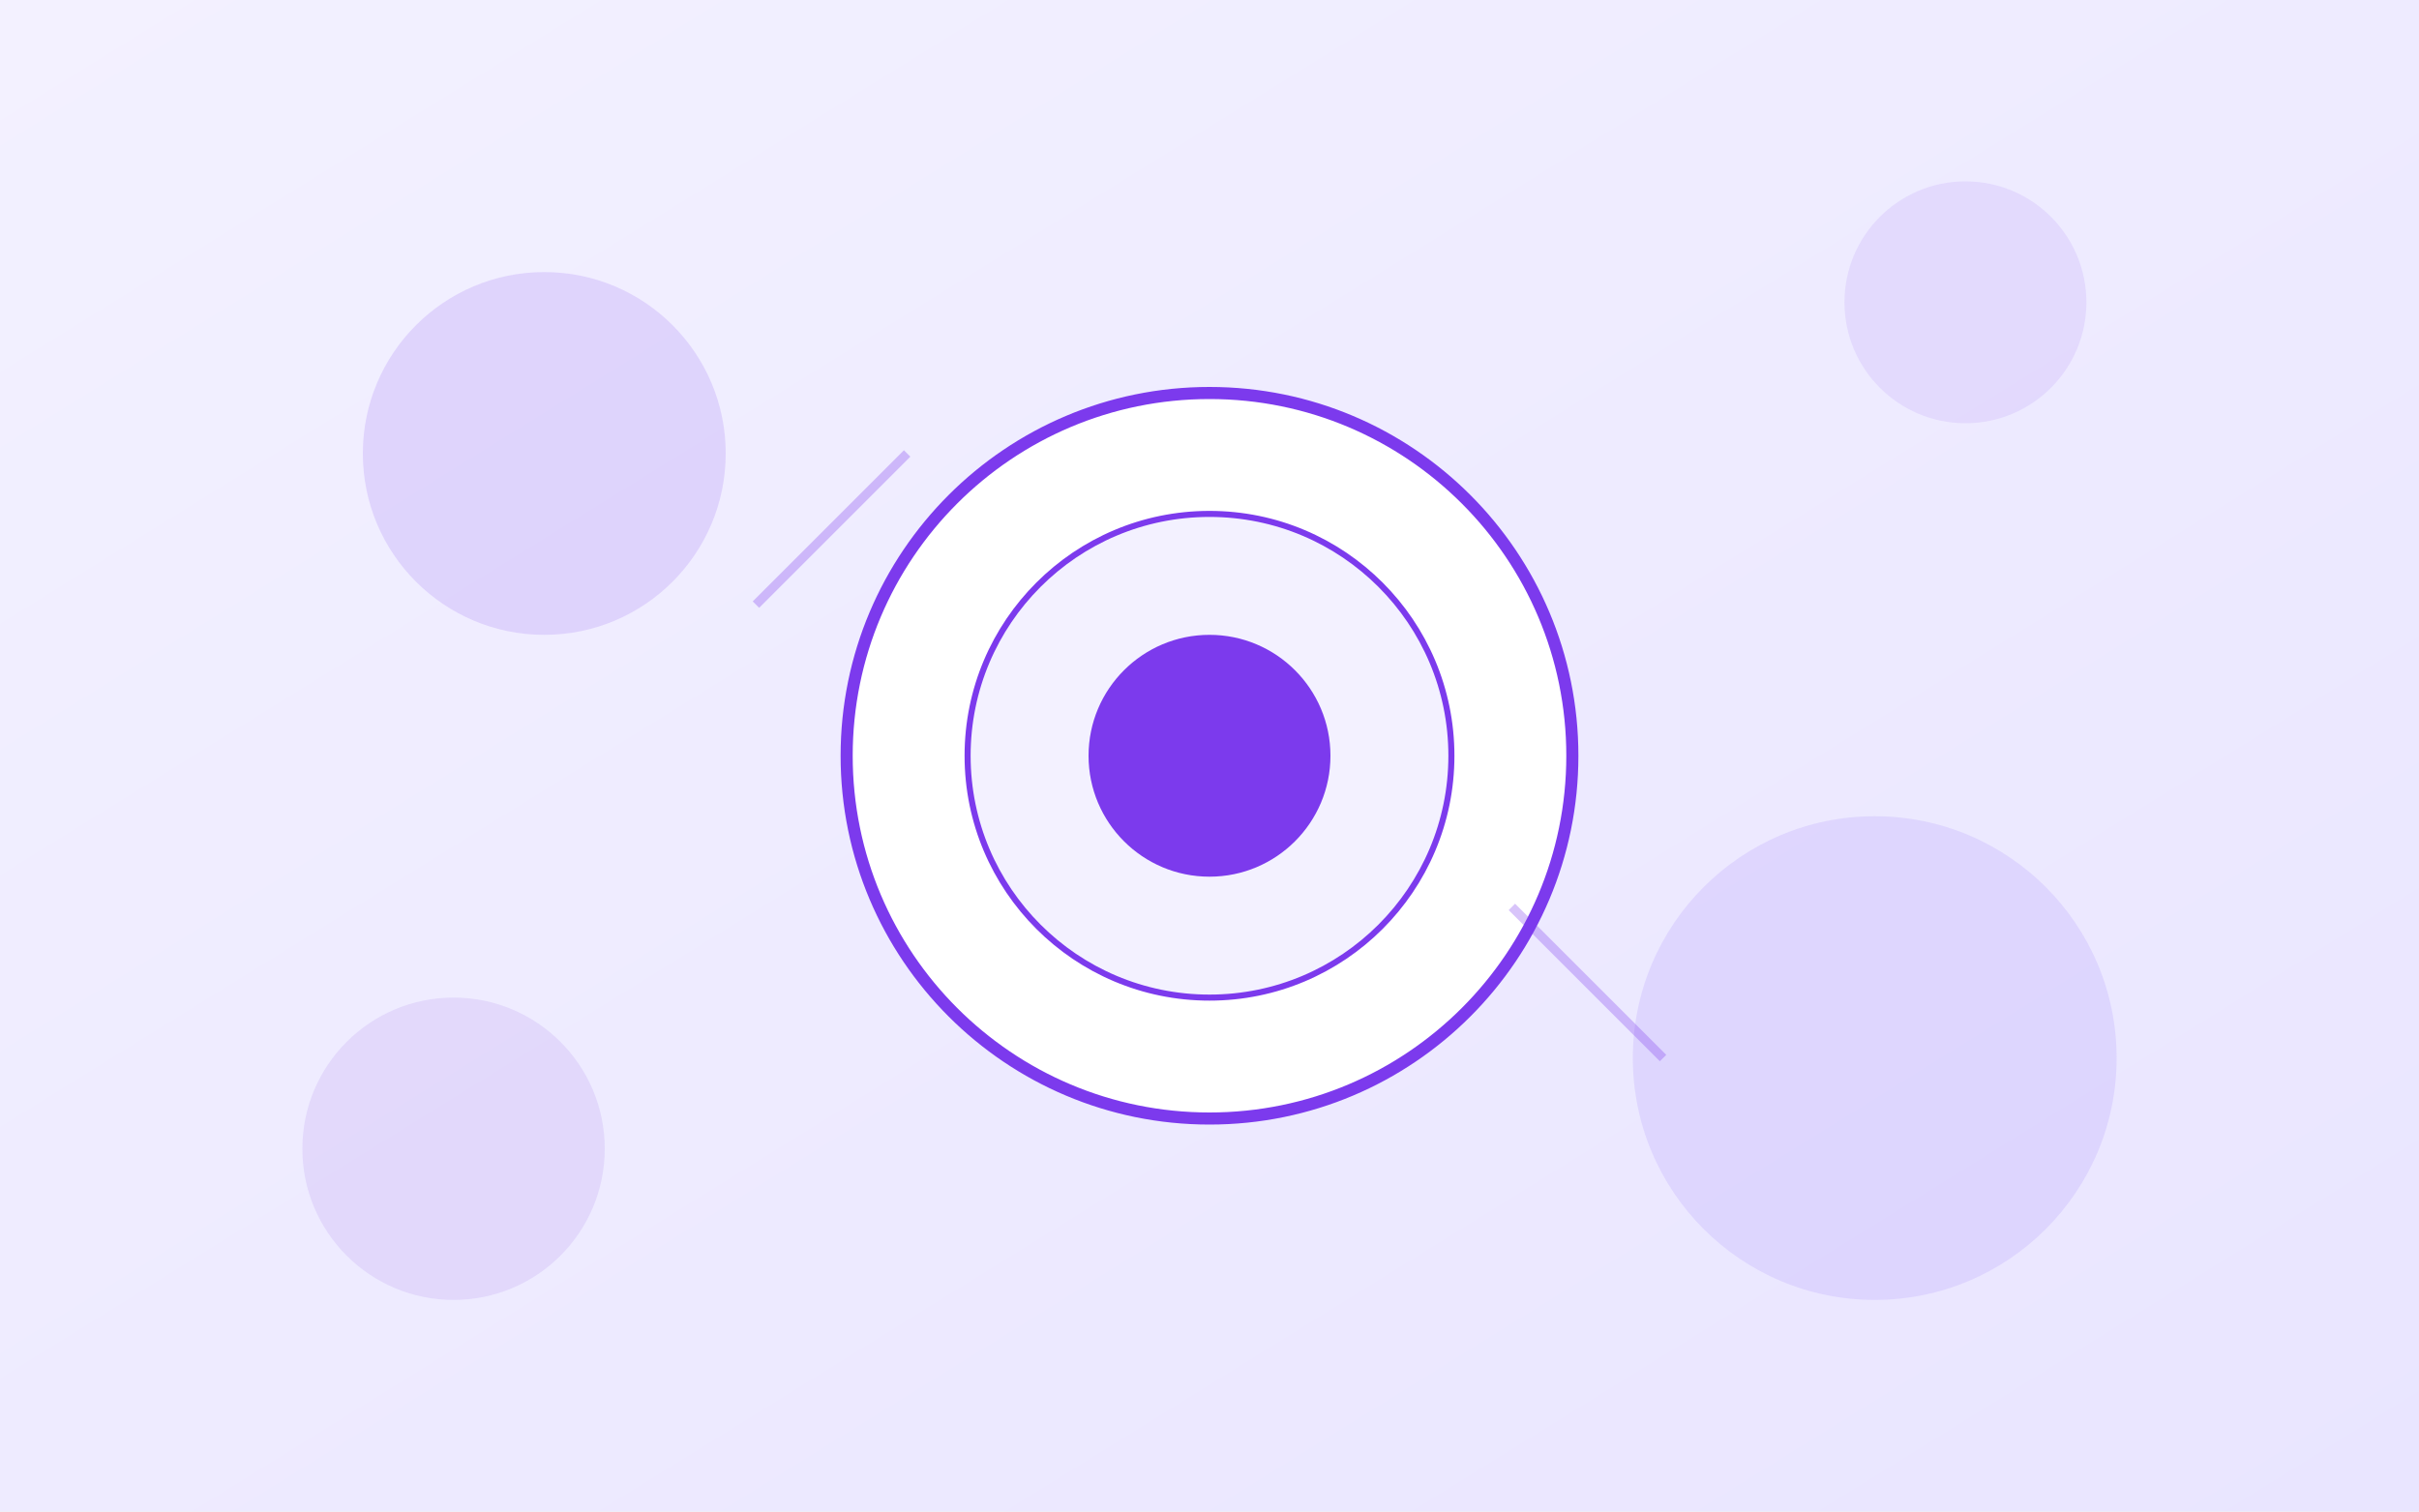
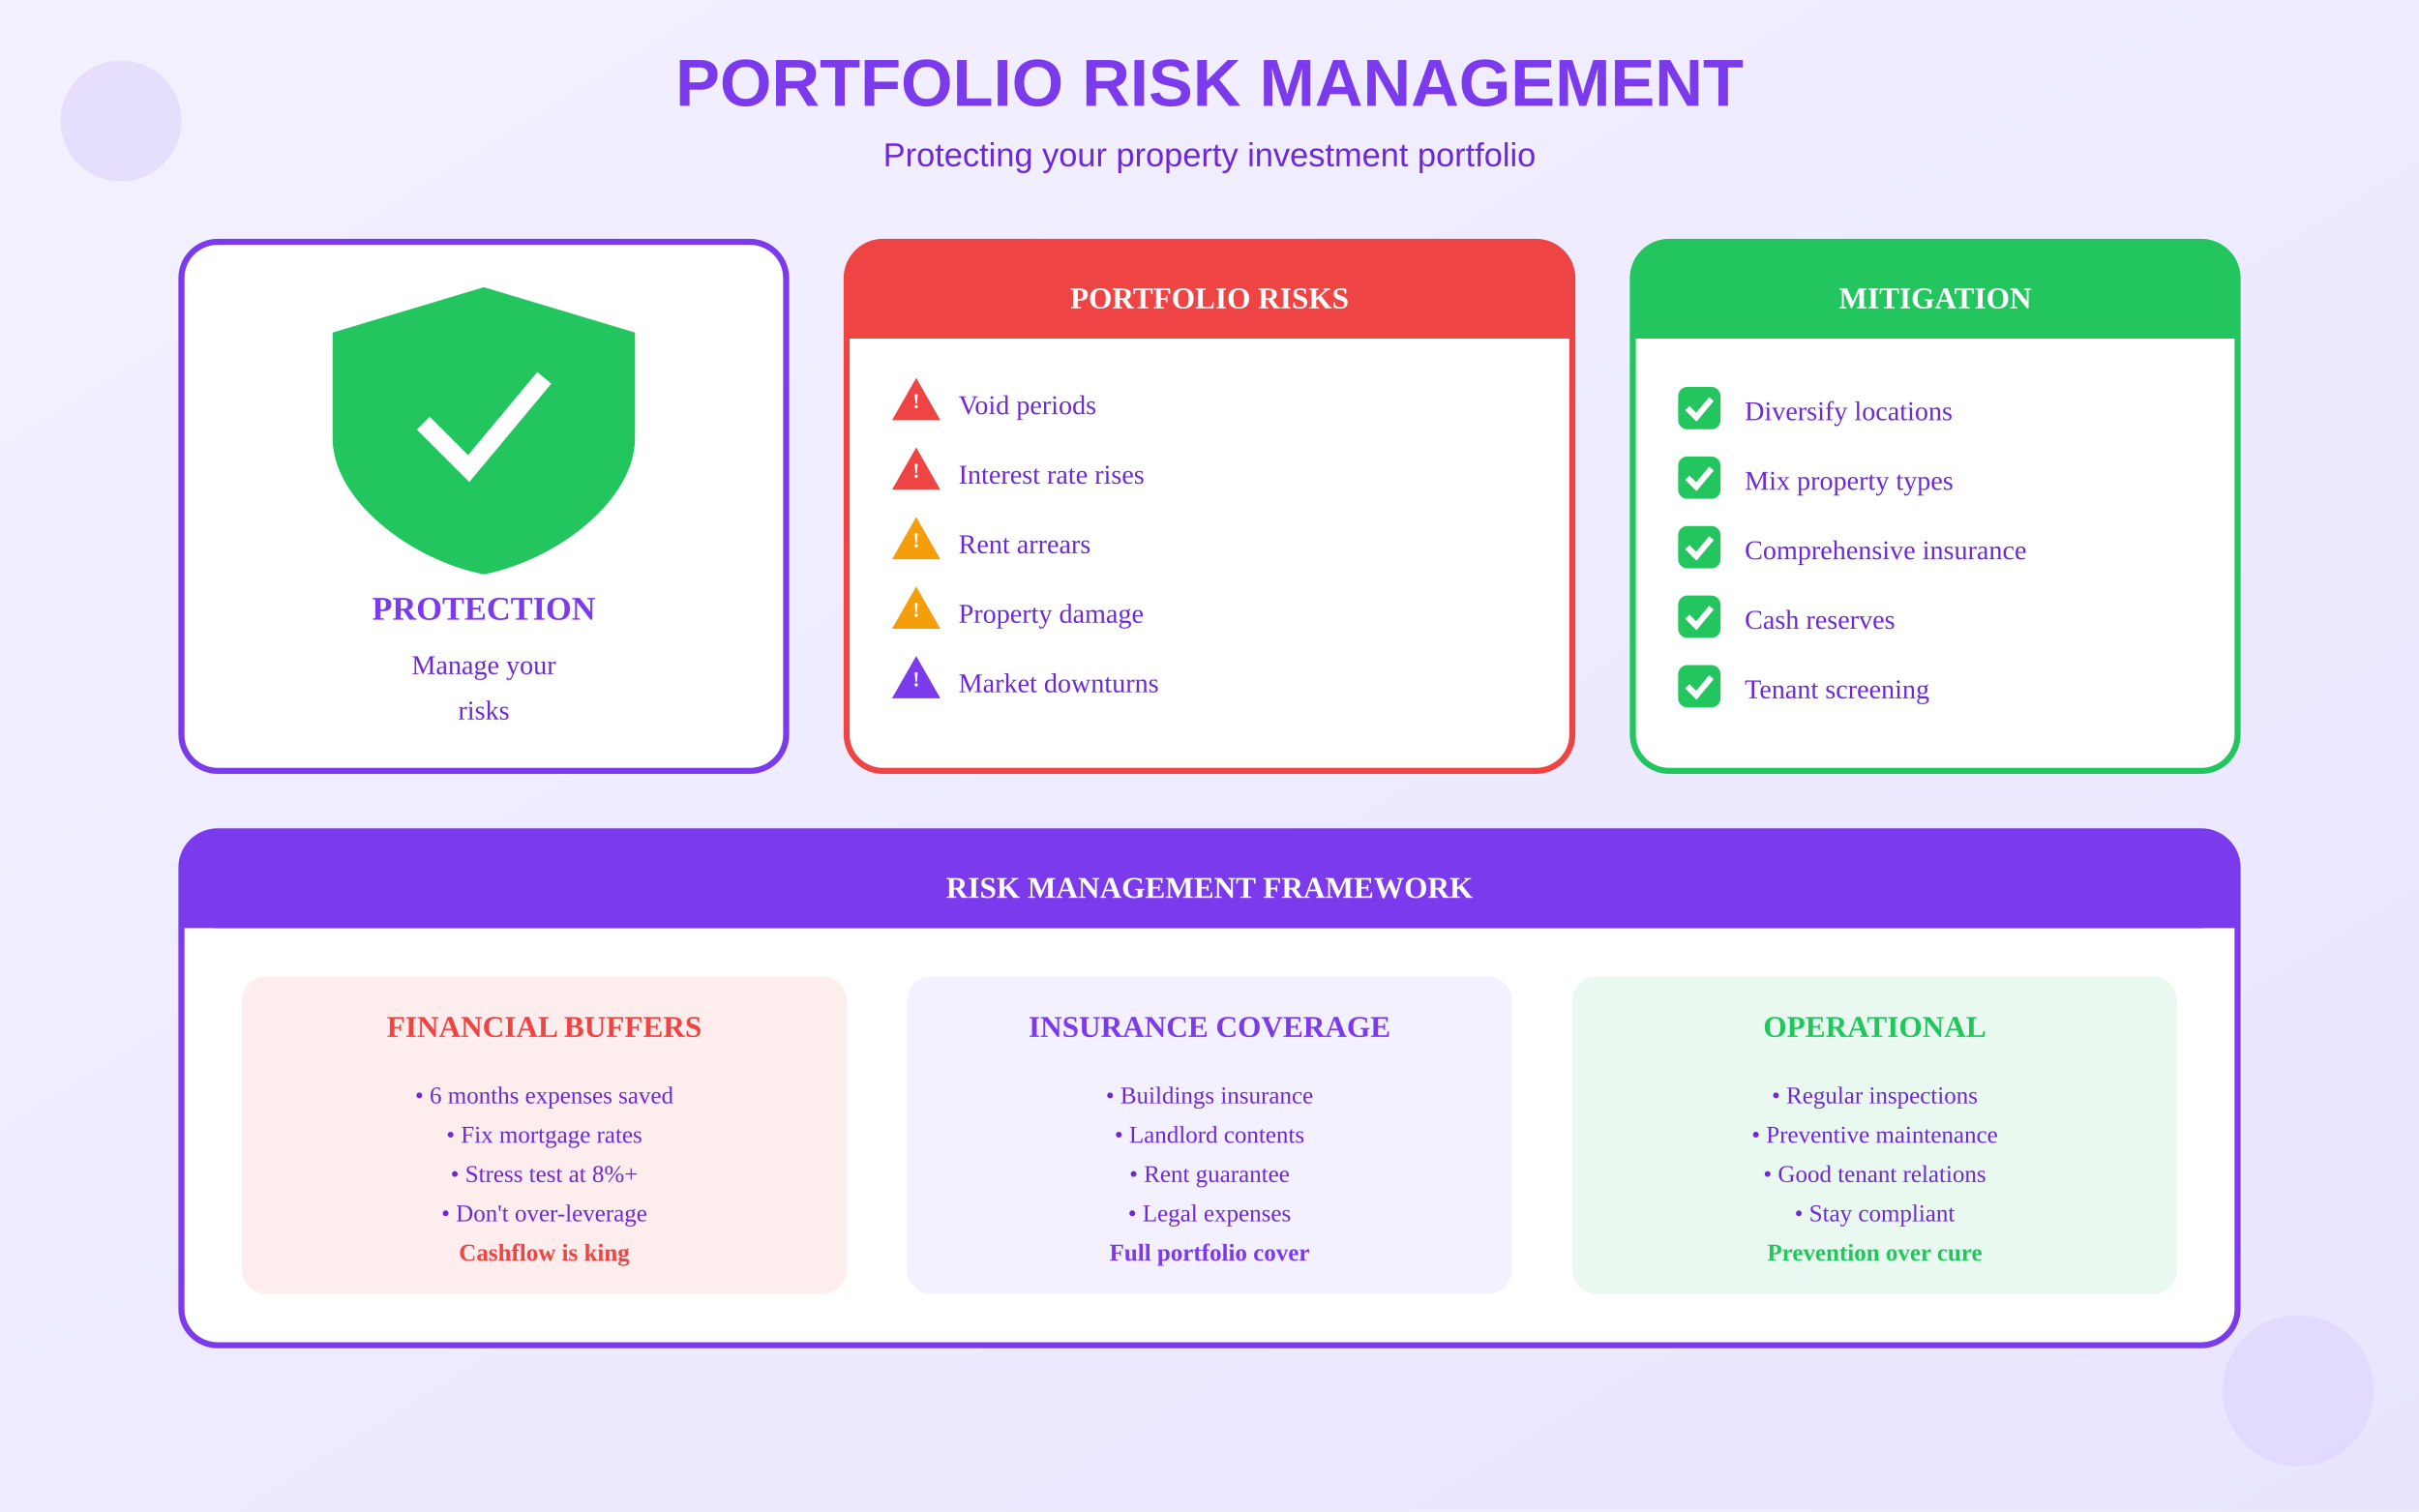
<svg xmlns="http://www.w3.org/2000/svg" viewBox="0 0 800 500">
  <defs>
    <linearGradient id="bgGrad" x1="0%" y1="0%" x2="100%" y2="100%">
      <stop offset="0%" style="stop-color:#F3F1FF" />
      <stop offset="100%" style="stop-color:#E9E5FF" />
    </linearGradient>
  </defs>
  <rect width="800" height="500" fill="url(#bgGrad)" />
-   <circle cx="400" cy="250" r="120" fill="white" stroke="#7C3AED" stroke-width="4" />
-   <circle cx="400" cy="250" r="80" fill="#F3F1FF" stroke="#7C3AED" stroke-width="2" />
-   <circle cx="400" cy="250" r="40" fill="#7C3AED" />
-   <circle cx="180" cy="150" r="60" fill="#7C3AED" opacity="0.15" />
-   <circle cx="620" cy="350" r="80" fill="#A78BFA" opacity="0.2" />
-   <circle cx="650" cy="100" r="40" fill="#7C3AED" opacity="0.1" />
-   <circle cx="150" cy="380" r="50" fill="#6D28D9" opacity="0.1" />
-   <line x1="250" y1="200" x2="300" y2="150" stroke="#7C3AED" stroke-width="3" opacity="0.3" />
-   <line x1="500" y1="300" x2="550" y2="350" stroke="#7C3AED" stroke-width="3" opacity="0.3" />
+   <text x="400" y="35" text-anchor="middle" fill="#7C3AED" font-size="22" font-weight="bold" font-family="Arial">PORTFOLIO RISK MANAGEMENT</text>
+   <text x="400" y="55" text-anchor="middle" fill="#6D28D9" font-size="11" font-family="Arial">Protecting your property investment portfolio</text>
+   <g transform="translate(60, 80)">
+     <rect x="0" y="0" width="200" height="175" rx="12" fill="white" stroke="#7C3AED" stroke-width="2" />
+     <g transform="translate(45, 10)">
+       <path d="M55 5 L105 20 L105 55 C105 75 80 95 55 100 C30 95 5 75 5 55 L5 20 Z" fill="#22C55E" />
+       <path d="M55 12 L98 25 L98 55 C98 70 77 87 55 92 C33 87 12 70 12 55 L12 25 Z" fill="#22C55E" />
+       <path d="M35 50 L50 65 L75 35" stroke="white" stroke-width="6" fill="none" />
+     </g>
+     <text x="100" y="125" text-anchor="middle" fill="#7C3AED" font-size="11" font-weight="bold">PROTECTION</text>
+     <text x="100" y="143" text-anchor="middle" fill="#6D28D9" font-size="9">Manage your</text>
+     <text x="100" y="158" text-anchor="middle" fill="#6D28D9" font-size="9">risks</text>
+   </g>
+   <g transform="translate(280, 80)">
+     <rect x="0" y="0" width="240" height="175" rx="12" fill="white" stroke="#EF4444" stroke-width="2" />
+     <rect x="0" y="0" width="240" height="32" rx="12" fill="#EF4444" />
+     <rect x="0" y="20" width="240" height="12" fill="#EF4444" />
+     <text x="120" y="22" text-anchor="middle" fill="white" font-size="10" font-weight="bold">PORTFOLIO RISKS</text>
+     <g transform="translate(15, 45)">
+       <polygon points="8,0 16,14 0,14" fill="#EF4444" />
+       <text x="8" y="10" text-anchor="middle" fill="white" font-size="7" font-weight="bold">!</text>
+       <text x="22" y="12" fill="#6D28D9" font-size="9">Void periods</text>
+     </g>
+     <g transform="translate(15, 68)">
+       <polygon points="8,0 16,14 0,14" fill="#EF4444" />
+       <text x="8" y="10" text-anchor="middle" fill="white" font-size="7" font-weight="bold">!</text>
+       <text x="22" y="12" fill="#6D28D9" font-size="9">Interest rate rises</text>
+     </g>
+     <g transform="translate(15, 91)">
+       <polygon points="8,0 16,14 0,14" fill="#F59E0B" />
+       <text x="8" y="10" text-anchor="middle" fill="white" font-size="7" font-weight="bold">!</text>
+       <text x="22" y="12" fill="#6D28D9" font-size="9">Rent arrears</text>
+     </g>
+     <g transform="translate(15, 114)">
+       <polygon points="8,0 16,14 0,14" fill="#F59E0B" />
+       <text x="8" y="10" text-anchor="middle" fill="white" font-size="7" font-weight="bold">!</text>
+       <text x="22" y="12" fill="#6D28D9" font-size="9">Property damage</text>
+     </g>
+     <g transform="translate(15, 137)">
+       <polygon points="8,0 16,14 0,14" fill="#7C3AED" />
+       <text x="8" y="10" text-anchor="middle" fill="white" font-size="7" font-weight="bold">!</text>
+       <text x="22" y="12" fill="#6D28D9" font-size="9">Market downturns</text>
+     </g>
+   </g>
+   <g transform="translate(540, 80)">
+     <rect x="0" y="0" width="200" height="175" rx="12" fill="white" stroke="#22C55E" stroke-width="2" />
+     <rect x="0" y="0" width="200" height="32" rx="12" fill="#22C55E" />
+     <rect x="0" y="20" width="200" height="12" fill="#22C55E" />
+     <text x="100" y="22" text-anchor="middle" fill="white" font-size="10" font-weight="bold">MITIGATION</text>
+     <g transform="translate(15, 48)">
+       <rect x="0" y="0" width="14" height="14" rx="3" fill="#22C55E" />
+       <path d="M3 7 L6 10 L11 4" stroke="white" stroke-width="2" fill="none" />
+       <text x="22" y="11" fill="#6D28D9" font-size="9">Diversify locations</text>
+     </g>
+     <g transform="translate(15, 71)">
+       <rect x="0" y="0" width="14" height="14" rx="3" fill="#22C55E" />
+       <path d="M3 7 L6 10 L11 4" stroke="white" stroke-width="2" fill="none" />
+       <text x="22" y="11" fill="#6D28D9" font-size="9">Mix property types</text>
+     </g>
+     <g transform="translate(15, 94)">
+       <rect x="0" y="0" width="14" height="14" rx="3" fill="#22C55E" />
+       <path d="M3 7 L6 10 L11 4" stroke="white" stroke-width="2" fill="none" />
+       <text x="22" y="11" fill="#6D28D9" font-size="9">Comprehensive insurance</text>
+     </g>
+     <g transform="translate(15, 117)">
+       <rect x="0" y="0" width="14" height="14" rx="3" fill="#22C55E" />
+       <path d="M3 7 L6 10 L11 4" stroke="white" stroke-width="2" fill="none" />
+       <text x="22" y="11" fill="#6D28D9" font-size="9">Cash reserves</text>
+     </g>
+     <g transform="translate(15, 140)">
+       <rect x="0" y="0" width="14" height="14" rx="3" fill="#22C55E" />
+       <path d="M3 7 L6 10 L11 4" stroke="white" stroke-width="2" fill="none" />
+       <text x="22" y="11" fill="#6D28D9" font-size="9">Tenant screening</text>
+     </g>
+   </g>
+   <g transform="translate(60, 275)">
+     <rect x="0" y="0" width="680" height="170" rx="12" fill="white" stroke="#7C3AED" stroke-width="2" />
+     <rect x="0" y="0" width="680" height="32" rx="12" fill="#7C3AED" />
+     <rect x="0" y="20" width="680" height="12" fill="#7C3AED" />
+     <text x="340" y="22" text-anchor="middle" fill="white" font-size="10" font-weight="bold">RISK MANAGEMENT FRAMEWORK</text>
+     <g transform="translate(20, 48)">
+       <rect x="0" y="0" width="200" height="105" rx="8" fill="#EF4444" opacity="0.1" />
+       <text x="100" y="20" text-anchor="middle" fill="#EF4444" font-size="10" font-weight="bold">FINANCIAL BUFFERS</text>
+       <text x="100" y="42" text-anchor="middle" fill="#6D28D9" font-size="8">• 6 months expenses saved</text>
+       <text x="100" y="55" text-anchor="middle" fill="#6D28D9" font-size="8">• Fix mortgage rates</text>
+       <text x="100" y="68" text-anchor="middle" fill="#6D28D9" font-size="8">• Stress test at 8%+</text>
+       <text x="100" y="81" text-anchor="middle" fill="#6D28D9" font-size="8">• Don't over-leverage</text>
+       <text x="100" y="94" text-anchor="middle" fill="#EF4444" font-size="8" font-weight="bold">Cashflow is king</text>
+     </g>
+     <g transform="translate(240, 48)">
+       <rect x="0" y="0" width="200" height="105" rx="8" fill="#F3F1FF" />
+       <text x="100" y="20" text-anchor="middle" fill="#7C3AED" font-size="10" font-weight="bold">INSURANCE COVERAGE</text>
+       <text x="100" y="42" text-anchor="middle" fill="#6D28D9" font-size="8">• Buildings insurance</text>
+       <text x="100" y="55" text-anchor="middle" fill="#6D28D9" font-size="8">• Landlord contents</text>
+       <text x="100" y="68" text-anchor="middle" fill="#6D28D9" font-size="8">• Rent guarantee</text>
+       <text x="100" y="81" text-anchor="middle" fill="#6D28D9" font-size="8">• Legal expenses</text>
+       <text x="100" y="94" text-anchor="middle" fill="#7C3AED" font-size="8" font-weight="bold">Full portfolio cover</text>
+     </g>
+     <g transform="translate(460, 48)">
+       <rect x="0" y="0" width="200" height="105" rx="8" fill="#22C55E" opacity="0.1" />
+       <text x="100" y="20" text-anchor="middle" fill="#22C55E" font-size="10" font-weight="bold">OPERATIONAL</text>
+       <text x="100" y="42" text-anchor="middle" fill="#6D28D9" font-size="8">• Regular inspections</text>
+       <text x="100" y="55" text-anchor="middle" fill="#6D28D9" font-size="8">• Preventive maintenance</text>
+       <text x="100" y="68" text-anchor="middle" fill="#6D28D9" font-size="8">• Good tenant relations</text>
+       <text x="100" y="81" text-anchor="middle" fill="#6D28D9" font-size="8">• Stay compliant</text>
+       <text x="100" y="94" text-anchor="middle" fill="#22C55E" font-size="8" font-weight="bold">Prevention over cure</text>
+     </g>
+   </g>
+   <circle cx="40" cy="40" r="20" fill="#7C3AED" opacity="0.1" />
+   <circle cx="760" cy="460" r="25" fill="#A78BFA" opacity="0.12" />
</svg>
